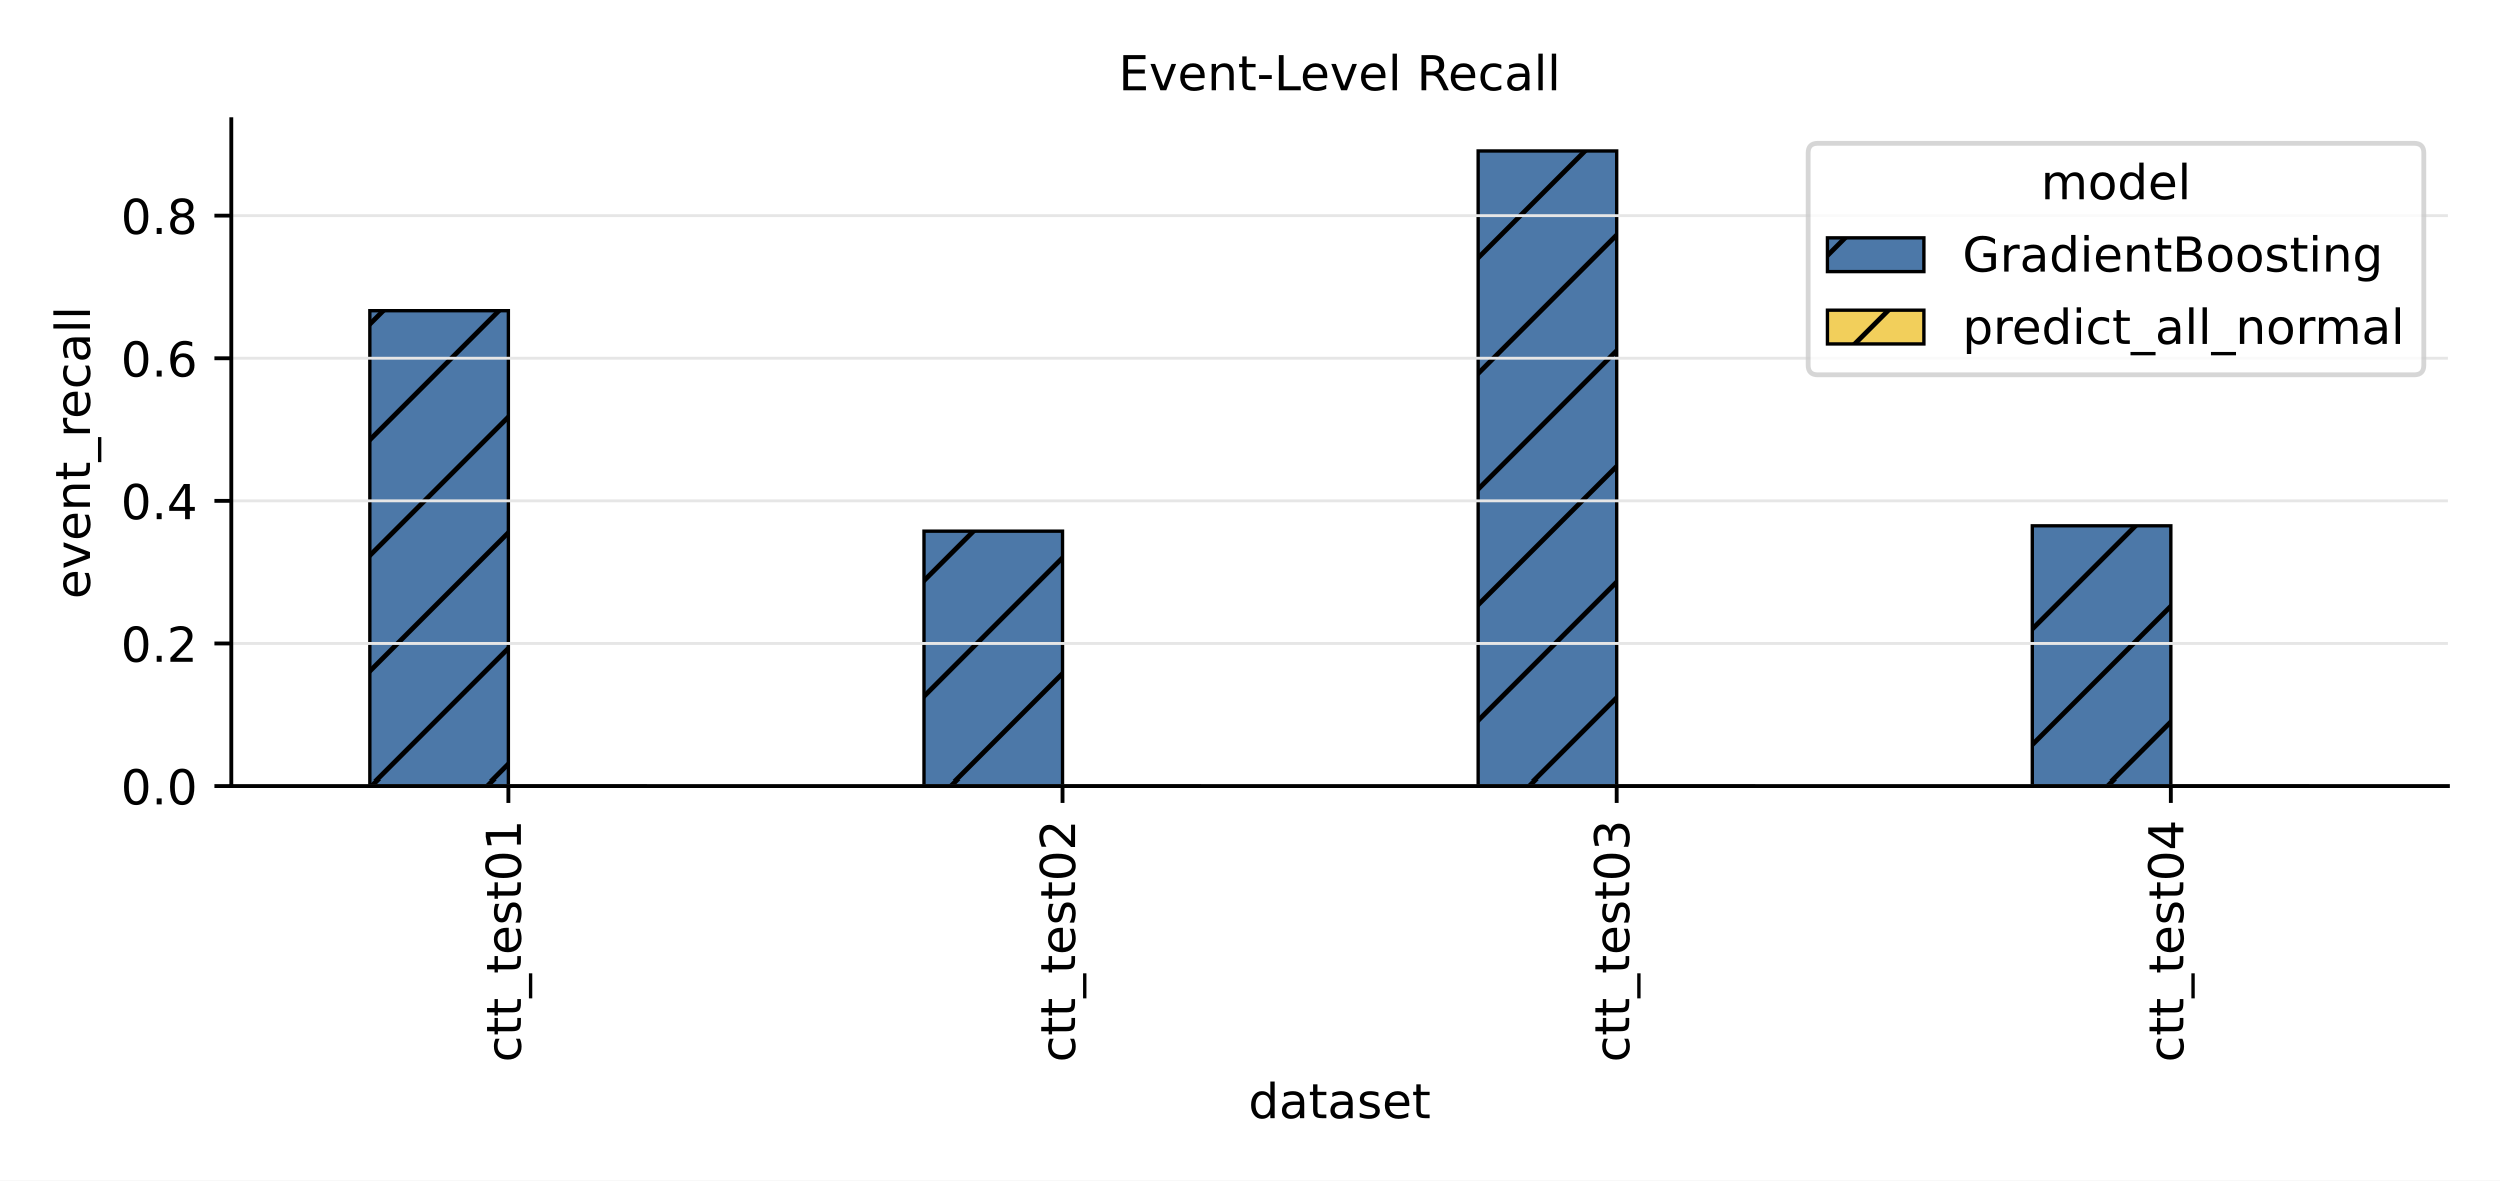
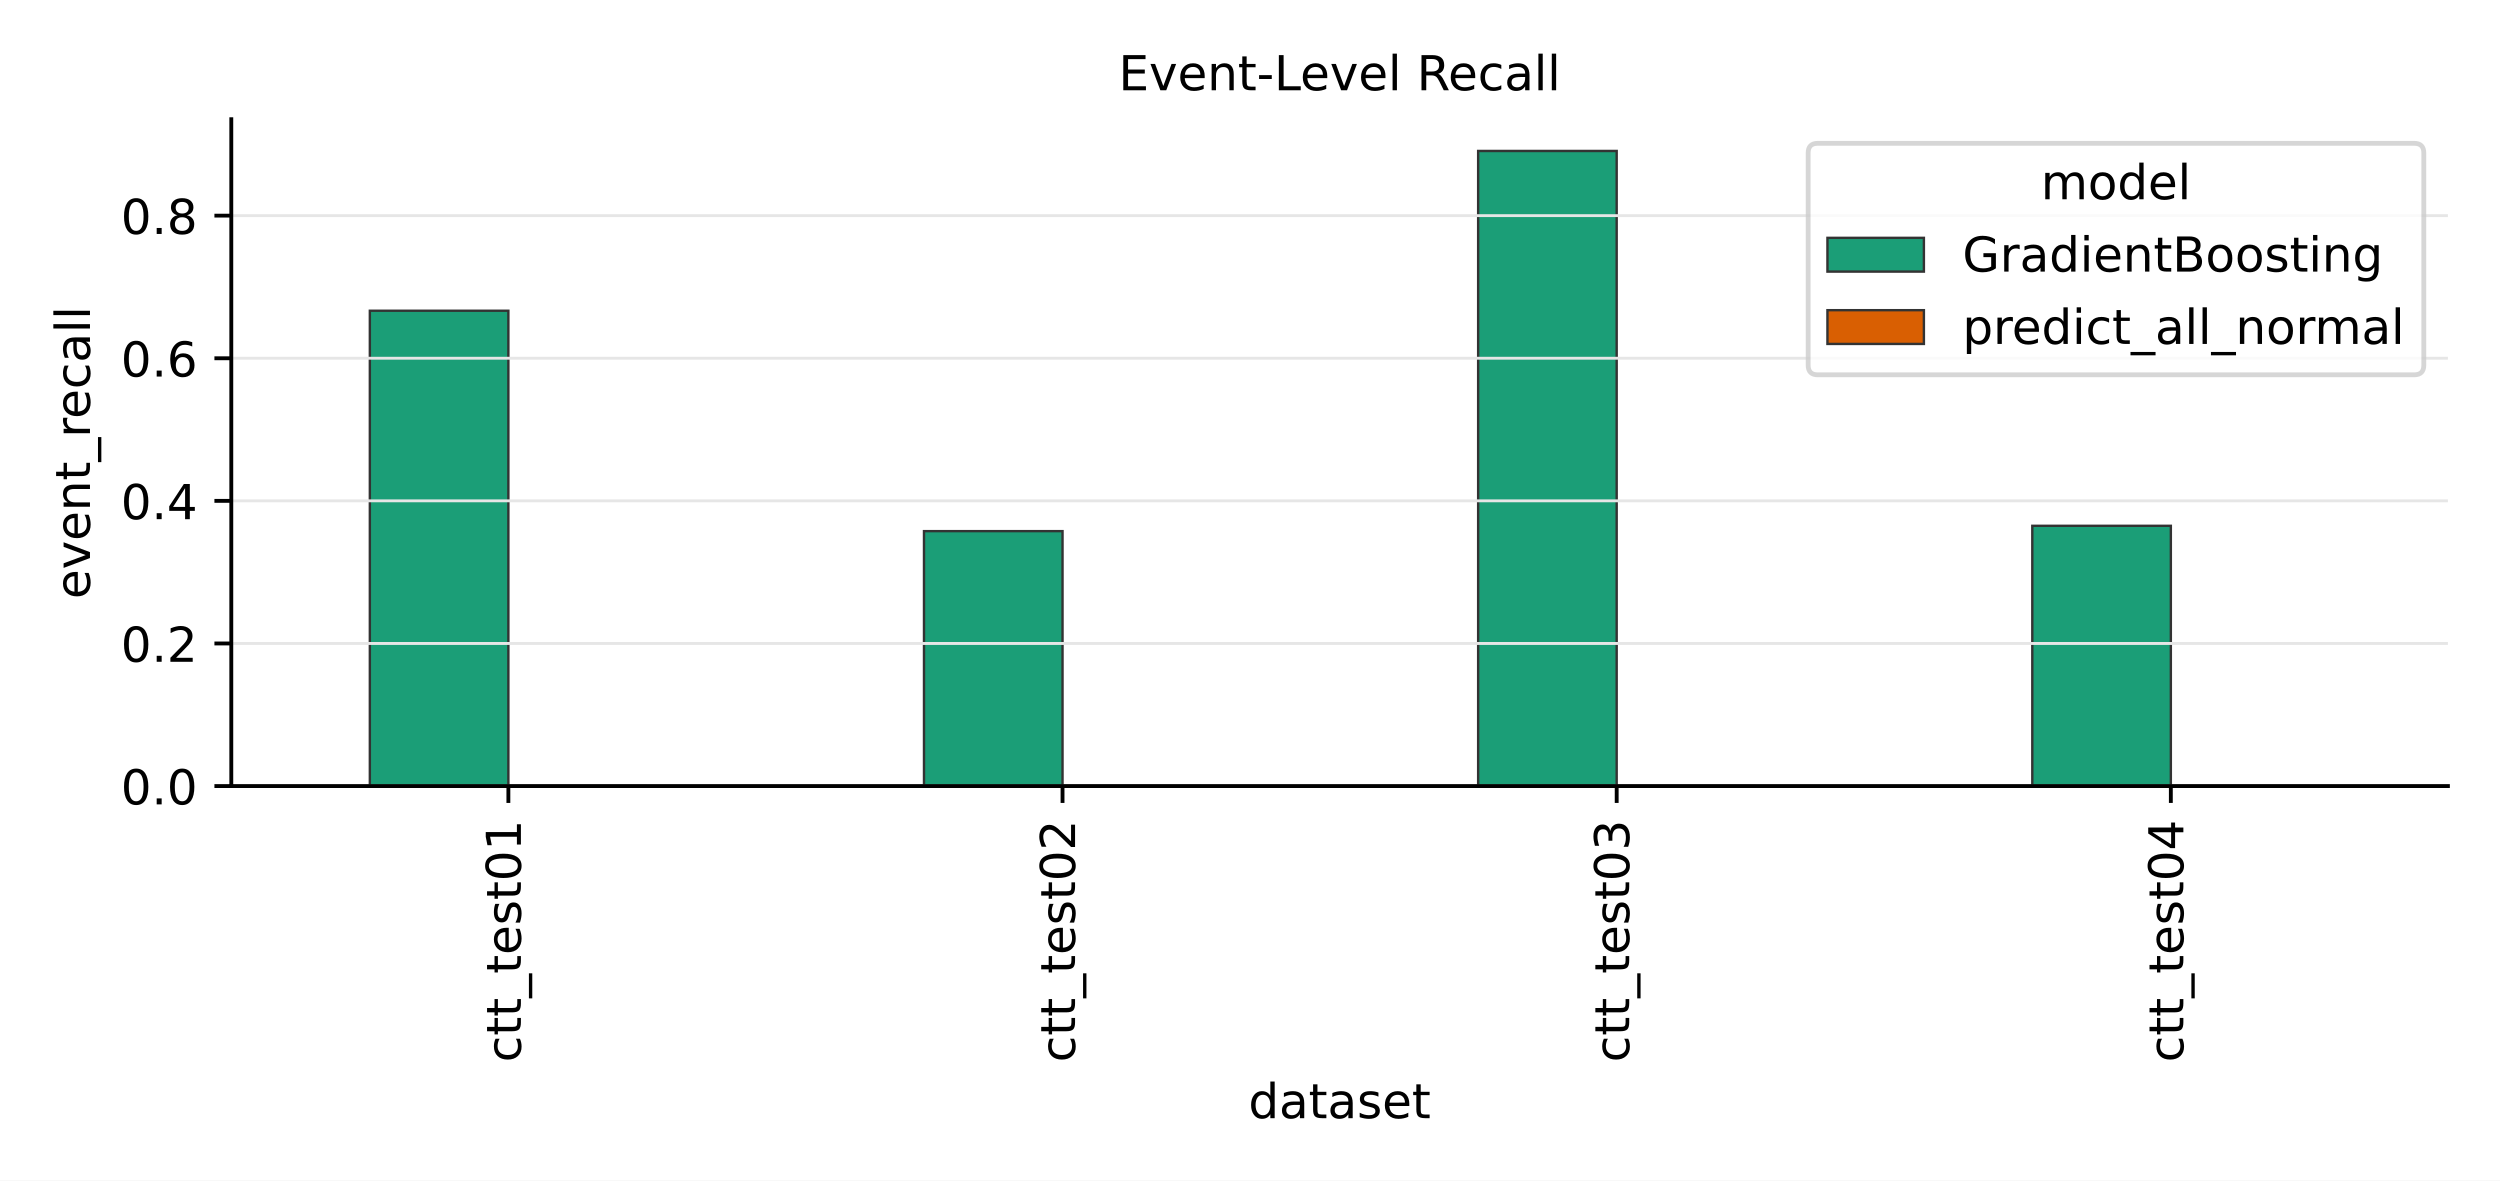
<svg xmlns="http://www.w3.org/2000/svg" xmlns:xlink="http://www.w3.org/1999/xlink" width="518.4pt" height="244.8pt" viewBox="0 0 518.4 244.8" version="1.1">
  <defs>
    <style type="text/css">*{stroke-linejoin: round; stroke-linecap: butt}</style>
  </defs>
  <g id="figure_1">
    <g id="patch_1">
      <path d="M 0 244.8  L 518.4 244.8  L 518.4 0  L 0 0  z " style="fill: #ffffff" />
    </g>
    <g id="axes_1">
      <g id="patch_2">
        <path d="M 47.962 162.998  L 507.6 162.998  L 507.6 24.72  L 47.962 24.72  z " style="fill: #ffffff" />
      </g>
      <g id="patch_3">
-         <path d="M 76.69 162.998  L 105.417 162.998  L 105.417 64.428  L 76.69 64.428  z " clip-path="url(#p51817c67d8)" style="fill: url(#hc9c1d733db); stroke: #000000; stroke-width: 0.7; stroke-linejoin: miter" />
+         <path d="M 76.69 162.998  L 105.417 162.998  L 105.417 64.428  L 76.69 64.428  z " clip-path="url(#p723339a9fd)" style="fill: #1b9e77; stroke: #333333; stroke-width: 0.5; stroke-linejoin: miter" />
      </g>
      <g id="patch_4">
-         <path d="M 191.599 162.998  L 220.326 162.998  L 220.326 110.139  L 191.599 110.139  z " clip-path="url(#p51817c67d8)" style="fill: url(#hc9c1d733db); stroke: #000000; stroke-width: 0.7; stroke-linejoin: miter" />
+         <path d="M 191.599 162.998  L 220.326 162.998  L 220.326 110.139  L 191.599 110.139  z " clip-path="url(#p723339a9fd)" style="fill: #1b9e77; stroke: #333333; stroke-width: 0.5; stroke-linejoin: miter" />
      </g>
      <g id="patch_5">
-         <path d="M 306.509 162.998  L 335.236 162.998  L 335.236 31.305  L 306.509 31.305  z " clip-path="url(#p51817c67d8)" style="fill: url(#hc9c1d733db); stroke: #000000; stroke-width: 0.7; stroke-linejoin: miter" />
+         <path d="M 306.509 162.998  L 335.236 162.998  L 335.236 31.305  L 306.509 31.305  z " clip-path="url(#p723339a9fd)" style="fill: #1b9e77; stroke: #333333; stroke-width: 0.5; stroke-linejoin: miter" />
      </g>
      <g id="patch_6">
-         <path d="M 421.418 162.998  L 450.145 162.998  L 450.145 109.029  L 421.418 109.029  z " clip-path="url(#p51817c67d8)" style="fill: url(#hc9c1d733db); stroke: #000000; stroke-width: 0.7; stroke-linejoin: miter" />
+         <path d="M 421.418 162.998  L 450.145 162.998  L 450.145 109.029  L 421.418 109.029  z " clip-path="url(#p723339a9fd)" style="fill: #1b9e77; stroke: #333333; stroke-width: 0.5; stroke-linejoin: miter" />
      </g>
      <g id="patch_7">
-         <path d="M 105.417 162.998  L 134.144 162.998  L 134.144 162.998  L 105.417 162.998  z " clip-path="url(#p51817c67d8)" style="fill: url(#h7bc243e0b4); stroke: #000000; stroke-width: 0.7; stroke-linejoin: miter" />
+         <path d="M 105.417 162.998  L 134.144 162.998  L 134.144 162.998  L 105.417 162.998  z " clip-path="url(#p723339a9fd)" style="fill: #d95f02; stroke: #333333; stroke-width: 0.5; stroke-linejoin: miter" />
      </g>
      <g id="patch_8">
-         <path d="M 220.326 162.998  L 249.054 162.998  L 249.054 162.998  L 220.326 162.998  z " clip-path="url(#p51817c67d8)" style="fill: url(#h7bc243e0b4); stroke: #000000; stroke-width: 0.7; stroke-linejoin: miter" />
+         <path d="M 220.326 162.998  L 249.054 162.998  L 249.054 162.998  L 220.326 162.998  z " clip-path="url(#p723339a9fd)" style="fill: #d95f02; stroke: #333333; stroke-width: 0.5; stroke-linejoin: miter" />
      </g>
      <g id="patch_9">
-         <path d="M 335.236 162.998  L 363.963 162.998  L 363.963 162.998  L 335.236 162.998  z " clip-path="url(#p51817c67d8)" style="fill: url(#h7bc243e0b4); stroke: #000000; stroke-width: 0.7; stroke-linejoin: miter" />
+         <path d="M 335.236 162.998  L 363.963 162.998  L 363.963 162.998  L 335.236 162.998  z " clip-path="url(#p723339a9fd)" style="fill: #d95f02; stroke: #333333; stroke-width: 0.5; stroke-linejoin: miter" />
      </g>
      <g id="patch_10">
-         <path d="M 450.145 162.998  L 478.873 162.998  L 478.873 162.998  L 450.145 162.998  z " clip-path="url(#p51817c67d8)" style="fill: url(#h7bc243e0b4); stroke: #000000; stroke-width: 0.7; stroke-linejoin: miter" />
+         <path d="M 450.145 162.998  L 478.873 162.998  L 478.873 162.998  L 450.145 162.998  z " clip-path="url(#p723339a9fd)" style="fill: #d95f02; stroke: #333333; stroke-width: 0.5; stroke-linejoin: miter" />
      </g>
      <g id="matplotlib.axis_1">
        <g id="xtick_1">
          <g id="line2d_1">
            <defs>
-               <path id="mffc8ba3de3" d="M 0 0  L 0 3.5  " style="stroke: #000000; stroke-width: 0.8" />
-             </defs>
-             <g>
-               <use xlink:href="#mffc8ba3de3" x="105.417" y="162.998" style="stroke: #000000; stroke-width: 0.8" />
+               <path id="m7051b7459a" d="M 0 0  L 0 3.5  " style="stroke: #000000; stroke-width: 0.8" />
+             </defs>
+             <g>
+               <use xlink:href="#m7051b7459a" x="105.417" y="162.998" style="stroke: #000000; stroke-width: 0.8" />
            </g>
          </g>
          <g id="text_1">
            <g transform="translate(108.0147 220.2648) rotate(-90) scale(0.1 -0.1)">
              <defs>
                <path id="DejaVuSans-46" d="M 3122 3366  L 3122 2828  Q 2878 2963 2633 3030  Q 2388 3097 2138 3097  Q 1578 3097 1268 2742  Q 959 2388 959 1747  Q 959 1106 1268 751  Q 1578 397 2138 397  Q 2388 397 2633 464  Q 2878 531 3122 666  L 3122 134  Q 2881 22 2623 -34  Q 2366 -91 2075 -91  Q 1284 -91 818 406  Q 353 903 353 1747  Q 353 2603 823 3093  Q 1294 3584 2113 3584  Q 2378 3584 2631 3529  Q 2884 3475 3122 3366  z " transform="scale(0.015625)" />
                <path id="DejaVuSans-57" d="M 1172 4494  L 1172 3500  L 2356 3500  L 2356 3053  L 1172 3053  L 1172 1153  Q 1172 725 1289 603  Q 1406 481 1766 481  L 2356 481  L 2356 0  L 1766 0  Q 1100 0 847 248  Q 594 497 594 1153  L 594 3053  L 172 3053  L 172 3500  L 594 3500  L 594 4494  L 1172 4494  z " transform="scale(0.015625)" />
                <path id="DejaVuSans-42" d="M 3263 -1063  L 3263 -1509  L -63 -1509  L -63 -1063  L 3263 -1063  z " transform="scale(0.015625)" />
                <path id="DejaVuSans-48" d="M 3597 1894  L 3597 1613  L 953 1613  Q 991 1019 1311 708  Q 1631 397 2203 397  Q 2534 397 2845 478  Q 3156 559 3463 722  L 3463 178  Q 3153 47 2828 -22  Q 2503 -91 2169 -91  Q 1331 -91 842 396  Q 353 884 353 1716  Q 353 2575 817 3079  Q 1281 3584 2069 3584  Q 2775 3584 3186 3129  Q 3597 2675 3597 1894  z M 3022 2063  Q 3016 2534 2758 2815  Q 2500 3097 2075 3097  Q 1594 3097 1305 2825  Q 1016 2553 972 2059  L 3022 2063  z " transform="scale(0.015625)" />
                <path id="DejaVuSans-56" d="M 2834 3397  L 2834 2853  Q 2591 2978 2328 3040  Q 2066 3103 1784 3103  Q 1356 3103 1142 2972  Q 928 2841 928 2578  Q 928 2378 1081 2264  Q 1234 2150 1697 2047  L 1894 2003  Q 2506 1872 2764 1633  Q 3022 1394 3022 966  Q 3022 478 2636 193  Q 2250 -91 1575 -91  Q 1294 -91 989 -36  Q 684 19 347 128  L 347 722  Q 666 556 975 473  Q 1284 391 1588 391  Q 1994 391 2212 530  Q 2431 669 2431 922  Q 2431 1156 2273 1281  Q 2116 1406 1581 1522  L 1381 1569  Q 847 1681 609 1914  Q 372 2147 372 2553  Q 372 3047 722 3315  Q 1072 3584 1716 3584  Q 2034 3584 2315 3537  Q 2597 3491 2834 3397  z " transform="scale(0.015625)" />
                <path id="DejaVuSans-13" d="M 2034 4250  Q 1547 4250 1301 3770  Q 1056 3291 1056 2328  Q 1056 1369 1301 889  Q 1547 409 2034 409  Q 2525 409 2770 889  Q 3016 1369 3016 2328  Q 3016 3291 2770 3770  Q 2525 4250 2034 4250  z M 2034 4750  Q 2819 4750 3233 4129  Q 3647 3509 3647 2328  Q 3647 1150 3233 529  Q 2819 -91 2034 -91  Q 1250 -91 836 529  Q 422 1150 422 2328  Q 422 3509 836 4129  Q 1250 4750 2034 4750  z " transform="scale(0.015625)" />
                <path id="DejaVuSans-14" d="M 794 531  L 1825 531  L 1825 4091  L 703 3866  L 703 4441  L 1819 4666  L 2450 4666  L 2450 531  L 3481 531  L 3481 0  L 794 0  L 794 531  z " transform="scale(0.015625)" />
              </defs>
              <use xlink:href="#DejaVuSans-46" />
              <use xlink:href="#DejaVuSans-57" transform="translate(54.98438 0)" />
              <use xlink:href="#DejaVuSans-57" transform="translate(94.1875 0)" />
              <use xlink:href="#DejaVuSans-42" transform="translate(133.3906 0)" />
              <use xlink:href="#DejaVuSans-57" transform="translate(183.3906 0)" />
              <use xlink:href="#DejaVuSans-48" transform="translate(222.5938 0)" />
              <use xlink:href="#DejaVuSans-56" transform="translate(284.125 0)" />
              <use xlink:href="#DejaVuSans-57" transform="translate(336.2188 0)" />
              <use xlink:href="#DejaVuSans-13" transform="translate(375.4219 0)" />
              <use xlink:href="#DejaVuSans-14" transform="translate(439.0469 0)" />
            </g>
          </g>
        </g>
        <g id="xtick_2">
          <g id="line2d_2">
            <g>
-               <use xlink:href="#mffc8ba3de3" x="220.326" y="162.998" style="stroke: #000000; stroke-width: 0.8" />
+               <use xlink:href="#m7051b7459a" x="220.326" y="162.998" style="stroke: #000000; stroke-width: 0.8" />
            </g>
          </g>
          <g id="text_2">
            <g transform="translate(222.9241 220.2648) rotate(-90) scale(0.1 -0.1)">
              <defs>
                <path id="DejaVuSans-15" d="M 1228 531  L 3431 531  L 3431 0  L 469 0  L 469 531  Q 828 903 1448 1529  Q 2069 2156 2228 2338  Q 2531 2678 2651 2914  Q 2772 3150 2772 3378  Q 2772 3750 2511 3984  Q 2250 4219 1831 4219  Q 1534 4219 1204 4116  Q 875 4013 500 3803  L 500 4441  Q 881 4594 1212 4672  Q 1544 4750 1819 4750  Q 2544 4750 2975 4387  Q 3406 4025 3406 3419  Q 3406 3131 3298 2873  Q 3191 2616 2906 2266  Q 2828 2175 2409 1742  Q 1991 1309 1228 531  z " transform="scale(0.015625)" />
              </defs>
              <use xlink:href="#DejaVuSans-46" />
              <use xlink:href="#DejaVuSans-57" transform="translate(54.98438 0)" />
              <use xlink:href="#DejaVuSans-57" transform="translate(94.1875 0)" />
              <use xlink:href="#DejaVuSans-42" transform="translate(133.3906 0)" />
              <use xlink:href="#DejaVuSans-57" transform="translate(183.3906 0)" />
              <use xlink:href="#DejaVuSans-48" transform="translate(222.5938 0)" />
              <use xlink:href="#DejaVuSans-56" transform="translate(284.125 0)" />
              <use xlink:href="#DejaVuSans-57" transform="translate(336.2188 0)" />
              <use xlink:href="#DejaVuSans-13" transform="translate(375.4219 0)" />
              <use xlink:href="#DejaVuSans-15" transform="translate(439.0469 0)" />
            </g>
          </g>
        </g>
        <g id="xtick_3">
          <g id="line2d_3">
            <g>
-               <use xlink:href="#mffc8ba3de3" x="335.236" y="162.998" style="stroke: #000000; stroke-width: 0.8" />
+               <use xlink:href="#m7051b7459a" x="335.236" y="162.998" style="stroke: #000000; stroke-width: 0.8" />
            </g>
          </g>
          <g id="text_3">
            <g transform="translate(337.8335 220.2648) rotate(-90) scale(0.1 -0.1)">
              <defs>
                <path id="DejaVuSans-16" d="M 2597 2516  Q 3050 2419 3304 2112  Q 3559 1806 3559 1356  Q 3559 666 3084 287  Q 2609 -91 1734 -91  Q 1441 -91 1130 -33  Q 819 25 488 141  L 488 750  Q 750 597 1062 519  Q 1375 441 1716 441  Q 2309 441 2620 675  Q 2931 909 2931 1356  Q 2931 1769 2642 2001  Q 2353 2234 1838 2234  L 1294 2234  L 1294 2753  L 1863 2753  Q 2328 2753 2575 2939  Q 2822 3125 2822 3475  Q 2822 3834 2567 4026  Q 2313 4219 1838 4219  Q 1578 4219 1281 4162  Q 984 4106 628 3988  L 628 4550  Q 988 4650 1302 4700  Q 1616 4750 1894 4750  Q 2613 4750 3031 4423  Q 3450 4097 3450 3541  Q 3450 3153 3228 2886  Q 3006 2619 2597 2516  z " transform="scale(0.015625)" />
              </defs>
              <use xlink:href="#DejaVuSans-46" />
              <use xlink:href="#DejaVuSans-57" transform="translate(54.98438 0)" />
              <use xlink:href="#DejaVuSans-57" transform="translate(94.1875 0)" />
              <use xlink:href="#DejaVuSans-42" transform="translate(133.3906 0)" />
              <use xlink:href="#DejaVuSans-57" transform="translate(183.3906 0)" />
              <use xlink:href="#DejaVuSans-48" transform="translate(222.5938 0)" />
              <use xlink:href="#DejaVuSans-56" transform="translate(284.125 0)" />
              <use xlink:href="#DejaVuSans-57" transform="translate(336.2188 0)" />
              <use xlink:href="#DejaVuSans-13" transform="translate(375.4219 0)" />
              <use xlink:href="#DejaVuSans-16" transform="translate(439.0469 0)" />
            </g>
          </g>
        </g>
        <g id="xtick_4">
          <g id="line2d_4">
            <g>
-               <use xlink:href="#mffc8ba3de3" x="450.145" y="162.998" style="stroke: #000000; stroke-width: 0.8" />
+               <use xlink:href="#m7051b7459a" x="450.145" y="162.998" style="stroke: #000000; stroke-width: 0.8" />
            </g>
          </g>
          <g id="text_4">
            <g transform="translate(452.7429 220.2648) rotate(-90) scale(0.1 -0.1)">
              <defs>
                <path id="DejaVuSans-17" d="M 2419 4116  L 825 1625  L 2419 1625  L 2419 4116  z M 2253 4666  L 3047 4666  L 3047 1625  L 3713 1625  L 3713 1100  L 3047 1100  L 3047 0  L 2419 0  L 2419 1100  L 313 1100  L 313 1709  L 2253 4666  z " transform="scale(0.015625)" />
              </defs>
              <use xlink:href="#DejaVuSans-46" />
              <use xlink:href="#DejaVuSans-57" transform="translate(54.98438 0)" />
              <use xlink:href="#DejaVuSans-57" transform="translate(94.1875 0)" />
              <use xlink:href="#DejaVuSans-42" transform="translate(133.3906 0)" />
              <use xlink:href="#DejaVuSans-57" transform="translate(183.3906 0)" />
              <use xlink:href="#DejaVuSans-48" transform="translate(222.5938 0)" />
              <use xlink:href="#DejaVuSans-56" transform="translate(284.125 0)" />
              <use xlink:href="#DejaVuSans-57" transform="translate(336.2188 0)" />
              <use xlink:href="#DejaVuSans-13" transform="translate(375.4219 0)" />
              <use xlink:href="#DejaVuSans-17" transform="translate(439.0469 0)" />
            </g>
          </g>
        </g>
        <g id="text_5">
          <g transform="translate(258.8773 231.8633) scale(0.1 -0.1)">
            <defs>
              <path id="DejaVuSans-47" d="M 2906 2969  L 2906 4863  L 3481 4863  L 3481 0  L 2906 0  L 2906 525  Q 2725 213 2448 61  Q 2172 -91 1784 -91  Q 1150 -91 751 415  Q 353 922 353 1747  Q 353 2572 751 3078  Q 1150 3584 1784 3584  Q 2172 3584 2448 3432  Q 2725 3281 2906 2969  z M 947 1747  Q 947 1113 1208 752  Q 1469 391 1925 391  Q 2381 391 2643 752  Q 2906 1113 2906 1747  Q 2906 2381 2643 2742  Q 2381 3103 1925 3103  Q 1469 3103 1208 2742  Q 947 2381 947 1747  z " transform="scale(0.015625)" />
              <path id="DejaVuSans-44" d="M 2194 1759  Q 1497 1759 1228 1600  Q 959 1441 959 1056  Q 959 750 1161 570  Q 1363 391 1709 391  Q 2188 391 2477 730  Q 2766 1069 2766 1631  L 2766 1759  L 2194 1759  z M 3341 1997  L 3341 0  L 2766 0  L 2766 531  Q 2569 213 2275 61  Q 1981 -91 1556 -91  Q 1019 -91 701 211  Q 384 513 384 1019  Q 384 1609 779 1909  Q 1175 2209 1959 2209  L 2766 2209  L 2766 2266  Q 2766 2663 2505 2880  Q 2244 3097 1772 3097  Q 1472 3097 1187 3025  Q 903 2953 641 2809  L 641 3341  Q 956 3463 1253 3523  Q 1550 3584 1831 3584  Q 2591 3584 2966 3190  Q 3341 2797 3341 1997  z " transform="scale(0.015625)" />
            </defs>
            <use xlink:href="#DejaVuSans-47" />
            <use xlink:href="#DejaVuSans-44" transform="translate(63.48438 0)" />
            <use xlink:href="#DejaVuSans-57" transform="translate(124.7656 0)" />
            <use xlink:href="#DejaVuSans-44" transform="translate(163.9688 0)" />
            <use xlink:href="#DejaVuSans-56" transform="translate(225.25 0)" />
            <use xlink:href="#DejaVuSans-48" transform="translate(277.3438 0)" />
            <use xlink:href="#DejaVuSans-57" transform="translate(338.875 0)" />
          </g>
        </g>
      </g>
      <g id="matplotlib.axis_2">
        <g id="ytick_1">
          <g id="line2d_5">
-             <path d="M 47.962 162.998  L 507.6 162.998  " clip-path="url(#p51817c67d8)" style="fill: none; stroke: #e6e6e6; stroke-width: 0.6; stroke-linecap: square" />
+             <path d="M 47.962 162.998  L 507.6 162.998  " clip-path="url(#p723339a9fd)" style="fill: none; stroke: #e6e6e6; stroke-width: 0.6; stroke-linecap: square" />
          </g>
          <g id="line2d_6">
            <defs>
-               <path id="m6b8f6cc256" d="M 0 0  L -3.5 0  " style="stroke: #000000; stroke-width: 0.8" />
-             </defs>
-             <g>
-               <use xlink:href="#m6b8f6cc256" x="47.962" y="162.998" style="stroke: #000000; stroke-width: 0.8" />
+               <path id="mf7f90496c4" d="M 0 0  L -3.5 0  " style="stroke: #000000; stroke-width: 0.8" />
+             </defs>
+             <g>
+               <use xlink:href="#mf7f90496c4" x="47.962" y="162.998" style="stroke: #000000; stroke-width: 0.8" />
            </g>
          </g>
          <g id="text_6">
            <g transform="translate(25.05922 166.7965) scale(0.1 -0.1)">
              <defs>
                <path id="DejaVuSans-11" d="M 684 794  L 1344 794  L 1344 0  L 684 0  L 684 794  z " transform="scale(0.015625)" />
              </defs>
              <use xlink:href="#DejaVuSans-13" />
              <use xlink:href="#DejaVuSans-11" transform="translate(63.625 0)" />
              <use xlink:href="#DejaVuSans-13" transform="translate(95.40625 0)" />
            </g>
          </g>
        </g>
        <g id="ytick_2">
          <g id="line2d_7">
-             <path d="M 47.962 133.427  L 507.6 133.427  " clip-path="url(#p51817c67d8)" style="fill: none; stroke: #e6e6e6; stroke-width: 0.6; stroke-linecap: square" />
+             <path d="M 47.962 133.427  L 507.6 133.427  " clip-path="url(#p723339a9fd)" style="fill: none; stroke: #e6e6e6; stroke-width: 0.6; stroke-linecap: square" />
          </g>
          <g id="line2d_8">
            <g>
-               <use xlink:href="#m6b8f6cc256" x="47.962" y="133.427" style="stroke: #000000; stroke-width: 0.8" />
+               <use xlink:href="#mf7f90496c4" x="47.962" y="133.427" style="stroke: #000000; stroke-width: 0.8" />
            </g>
          </g>
          <g id="text_7">
            <g transform="translate(25.05922 137.2256) scale(0.1 -0.1)">
              <use xlink:href="#DejaVuSans-13" />
              <use xlink:href="#DejaVuSans-11" transform="translate(63.625 0)" />
              <use xlink:href="#DejaVuSans-15" transform="translate(95.40625 0)" />
            </g>
          </g>
        </g>
        <g id="ytick_3">
          <g id="line2d_9">
-             <path d="M 47.962 103.856  L 507.6 103.856  " clip-path="url(#p51817c67d8)" style="fill: none; stroke: #e6e6e6; stroke-width: 0.6; stroke-linecap: square" />
+             <path d="M 47.962 103.856  L 507.6 103.856  " clip-path="url(#p723339a9fd)" style="fill: none; stroke: #e6e6e6; stroke-width: 0.6; stroke-linecap: square" />
          </g>
          <g id="line2d_10">
            <g>
-               <use xlink:href="#m6b8f6cc256" x="47.962" y="103.856" style="stroke: #000000; stroke-width: 0.8" />
+               <use xlink:href="#mf7f90496c4" x="47.962" y="103.856" style="stroke: #000000; stroke-width: 0.8" />
            </g>
          </g>
          <g id="text_8">
            <g transform="translate(25.05922 107.6547) scale(0.1 -0.1)">
              <use xlink:href="#DejaVuSans-13" />
              <use xlink:href="#DejaVuSans-11" transform="translate(63.625 0)" />
              <use xlink:href="#DejaVuSans-17" transform="translate(95.40625 0)" />
            </g>
          </g>
        </g>
        <g id="ytick_4">
          <g id="line2d_11">
-             <path d="M 47.962 74.285  L 507.6 74.285  " clip-path="url(#p51817c67d8)" style="fill: none; stroke: #e6e6e6; stroke-width: 0.6; stroke-linecap: square" />
+             <path d="M 47.962 74.285  L 507.6 74.285  " clip-path="url(#p723339a9fd)" style="fill: none; stroke: #e6e6e6; stroke-width: 0.6; stroke-linecap: square" />
          </g>
          <g id="line2d_12">
            <g>
-               <use xlink:href="#m6b8f6cc256" x="47.962" y="74.285" style="stroke: #000000; stroke-width: 0.8" />
+               <use xlink:href="#mf7f90496c4" x="47.962" y="74.285" style="stroke: #000000; stroke-width: 0.8" />
            </g>
          </g>
          <g id="text_9">
            <g transform="translate(25.05922 78.08382) scale(0.1 -0.1)">
              <defs>
                <path id="DejaVuSans-19" d="M 2113 2584  Q 1688 2584 1439 2293  Q 1191 2003 1191 1497  Q 1191 994 1439 701  Q 1688 409 2113 409  Q 2538 409 2786 701  Q 3034 994 3034 1497  Q 3034 2003 2786 2293  Q 2538 2584 2113 2584  z M 3366 4563  L 3366 3988  Q 3128 4100 2886 4159  Q 2644 4219 2406 4219  Q 1781 4219 1451 3797  Q 1122 3375 1075 2522  Q 1259 2794 1537 2939  Q 1816 3084 2150 3084  Q 2853 3084 3261 2657  Q 3669 2231 3669 1497  Q 3669 778 3244 343  Q 2819 -91 2113 -91  Q 1303 -91 875 529  Q 447 1150 447 2328  Q 447 3434 972 4092  Q 1497 4750 2381 4750  Q 2619 4750 2861 4703  Q 3103 4656 3366 4563  z " transform="scale(0.015625)" />
              </defs>
              <use xlink:href="#DejaVuSans-13" />
              <use xlink:href="#DejaVuSans-11" transform="translate(63.625 0)" />
              <use xlink:href="#DejaVuSans-19" transform="translate(95.40625 0)" />
            </g>
          </g>
        </g>
        <g id="ytick_5">
          <g id="line2d_13">
-             <path d="M 47.962 44.714  L 507.6 44.714  " clip-path="url(#p51817c67d8)" style="fill: none; stroke: #e6e6e6; stroke-width: 0.6; stroke-linecap: square" />
+             <path d="M 47.962 44.714  L 507.6 44.714  " clip-path="url(#p723339a9fd)" style="fill: none; stroke: #e6e6e6; stroke-width: 0.6; stroke-linecap: square" />
          </g>
          <g id="line2d_14">
            <g>
-               <use xlink:href="#m6b8f6cc256" x="47.962" y="44.714" style="stroke: #000000; stroke-width: 0.8" />
+               <use xlink:href="#mf7f90496c4" x="47.962" y="44.714" style="stroke: #000000; stroke-width: 0.8" />
            </g>
          </g>
          <g id="text_10">
            <g transform="translate(25.05922 48.51293) scale(0.1 -0.1)">
              <defs>
                <path id="DejaVuSans-1b" d="M 2034 2216  Q 1584 2216 1326 1975  Q 1069 1734 1069 1313  Q 1069 891 1326 650  Q 1584 409 2034 409  Q 2484 409 2743 651  Q 3003 894 3003 1313  Q 3003 1734 2745 1975  Q 2488 2216 2034 2216  z M 1403 2484  Q 997 2584 770 2862  Q 544 3141 544 3541  Q 544 4100 942 4425  Q 1341 4750 2034 4750  Q 2731 4750 3128 4425  Q 3525 4100 3525 3541  Q 3525 3141 3298 2862  Q 3072 2584 2669 2484  Q 3125 2378 3379 2068  Q 3634 1759 3634 1313  Q 3634 634 3220 271  Q 2806 -91 2034 -91  Q 1263 -91 848 271  Q 434 634 434 1313  Q 434 1759 690 2068  Q 947 2378 1403 2484  z M 1172 3481  Q 1172 3119 1398 2916  Q 1625 2713 2034 2713  Q 2441 2713 2670 2916  Q 2900 3119 2900 3481  Q 2900 3844 2670 4047  Q 2441 4250 2034 4250  Q 1625 4250 1398 4047  Q 1172 3844 1172 3481  z " transform="scale(0.015625)" />
              </defs>
              <use xlink:href="#DejaVuSans-13" />
              <use xlink:href="#DejaVuSans-11" transform="translate(63.625 0)" />
              <use xlink:href="#DejaVuSans-1b" transform="translate(95.40625 0)" />
            </g>
          </g>
        </g>
        <g id="text_11">
          <g transform="translate(18.65687 124.2135) rotate(-90) scale(0.1 -0.1)">
            <defs>
              <path id="DejaVuSans-59" d="M 191 3500  L 800 3500  L 1894 563  L 2988 3500  L 3597 3500  L 2284 0  L 1503 0  L 191 3500  z " transform="scale(0.015625)" />
              <path id="DejaVuSans-51" d="M 3513 2113  L 3513 0  L 2938 0  L 2938 2094  Q 2938 2591 2744 2837  Q 2550 3084 2163 3084  Q 1697 3084 1428 2787  Q 1159 2491 1159 1978  L 1159 0  L 581 0  L 581 3500  L 1159 3500  L 1159 2956  Q 1366 3272 1645 3428  Q 1925 3584 2291 3584  Q 2894 3584 3203 3211  Q 3513 2838 3513 2113  z " transform="scale(0.015625)" />
              <path id="DejaVuSans-55" d="M 2631 2963  Q 2534 3019 2420 3045  Q 2306 3072 2169 3072  Q 1681 3072 1420 2755  Q 1159 2438 1159 1844  L 1159 0  L 581 0  L 581 3500  L 1159 3500  L 1159 2956  Q 1341 3275 1631 3429  Q 1922 3584 2338 3584  Q 2397 3584 2469 3576  Q 2541 3569 2628 3553  L 2631 2963  z " transform="scale(0.015625)" />
              <path id="DejaVuSans-4f" d="M 603 4863  L 1178 4863  L 1178 0  L 603 0  L 603 4863  z " transform="scale(0.015625)" />
            </defs>
            <use xlink:href="#DejaVuSans-48" />
            <use xlink:href="#DejaVuSans-59" transform="translate(61.53125 0)" />
            <use xlink:href="#DejaVuSans-48" transform="translate(120.7188 0)" />
            <use xlink:href="#DejaVuSans-51" transform="translate(182.25 0)" />
            <use xlink:href="#DejaVuSans-57" transform="translate(245.625 0)" />
            <use xlink:href="#DejaVuSans-42" transform="translate(284.8281 0)" />
            <use xlink:href="#DejaVuSans-55" transform="translate(334.8281 0)" />
            <use xlink:href="#DejaVuSans-48" transform="translate(373.7344 0)" />
            <use xlink:href="#DejaVuSans-46" transform="translate(435.2656 0)" />
            <use xlink:href="#DejaVuSans-44" transform="translate(490.25 0)" />
            <use xlink:href="#DejaVuSans-4f" transform="translate(551.5312 0)" />
            <use xlink:href="#DejaVuSans-4f" transform="translate(579.3125 0)" />
          </g>
        </g>
      </g>
      <g id="patch_11">
        <path d="M 47.962 162.998  L 47.962 24.72  " style="fill: none; stroke: #000000; stroke-width: 0.8; stroke-linejoin: miter; stroke-linecap: square" />
      </g>
      <g id="patch_12">
        <path d="M 47.962 162.998  L 507.6 162.998  " style="fill: none; stroke: #000000; stroke-width: 0.8; stroke-linejoin: miter; stroke-linecap: square" />
      </g>
      <g id="text_12">
        <g transform="translate(231.946 18.72) scale(0.1 -0.1)">
          <defs>
            <path id="DejaVuSans-28" d="M 628 4666  L 3578 4666  L 3578 4134  L 1259 4134  L 1259 2753  L 3481 2753  L 3481 2222  L 1259 2222  L 1259 531  L 3634 531  L 3634 0  L 628 0  L 628 4666  z " transform="scale(0.015625)" />
            <path id="DejaVuSans-10" d="M 313 2009  L 1997 2009  L 1997 1497  L 313 1497  L 313 2009  z " transform="scale(0.015625)" />
            <path id="DejaVuSans-2f" d="M 628 4666  L 1259 4666  L 1259 531  L 3531 531  L 3531 0  L 628 0  L 628 4666  z " transform="scale(0.015625)" />
            <path id="DejaVuSans-3" transform="scale(0.015625)" />
            <path id="DejaVuSans-35" d="M 2841 2188  Q 3044 2119 3236 1894  Q 3428 1669 3622 1275  L 4263 0  L 3584 0  L 2988 1197  Q 2756 1666 2539 1819  Q 2322 1972 1947 1972  L 1259 1972  L 1259 0  L 628 0  L 628 4666  L 2053 4666  Q 2853 4666 3247 4331  Q 3641 3997 3641 3322  Q 3641 2881 3436 2590  Q 3231 2300 2841 2188  z M 1259 4147  L 1259 2491  L 2053 2491  Q 2509 2491 2742 2702  Q 2975 2913 2975 3322  Q 2975 3731 2742 3939  Q 2509 4147 2053 4147  L 1259 4147  z " transform="scale(0.015625)" />
          </defs>
          <use xlink:href="#DejaVuSans-28" />
          <use xlink:href="#DejaVuSans-59" transform="translate(63.1875 0)" />
          <use xlink:href="#DejaVuSans-48" transform="translate(122.375 0)" />
          <use xlink:href="#DejaVuSans-51" transform="translate(183.9062 0)" />
          <use xlink:href="#DejaVuSans-57" transform="translate(247.2812 0)" />
          <use xlink:href="#DejaVuSans-10" transform="translate(286.4844 0)" />
          <use xlink:href="#DejaVuSans-2f" transform="translate(322.5625 0)" />
          <use xlink:href="#DejaVuSans-48" transform="translate(376.5312 0)" />
          <use xlink:href="#DejaVuSans-59" transform="translate(438.0625 0)" />
          <use xlink:href="#DejaVuSans-48" transform="translate(497.25 0)" />
          <use xlink:href="#DejaVuSans-4f" transform="translate(558.7812 0)" />
          <use xlink:href="#DejaVuSans-3" transform="translate(586.5625 0)" />
          <use xlink:href="#DejaVuSans-35" transform="translate(618.3438 0)" />
          <use xlink:href="#DejaVuSans-48" transform="translate(683.3438 0)" />
          <use xlink:href="#DejaVuSans-46" transform="translate(744.875 0)" />
          <use xlink:href="#DejaVuSans-44" transform="translate(799.8594 0)" />
          <use xlink:href="#DejaVuSans-4f" transform="translate(861.1406 0)" />
          <use xlink:href="#DejaVuSans-4f" transform="translate(888.9219 0)" />
        </g>
      </g>
      <g id="legend_1">
        <g id="patch_13">
          <path d="M 376.939 77.722  L 500.6 77.722  Q 502.6 77.722 502.6 75.722  L 502.6 31.72  Q 502.6 29.72 500.6 29.72  L 376.939 29.72  Q 374.939 29.72 374.939 31.72  L 374.939 75.722  Q 374.939 77.722 376.939 77.722  z " style="fill: #ffffff; opacity: 0.8; stroke: #cccccc; stroke-linejoin: miter" />
        </g>
        <g id="text_13">
          <g transform="translate(423.2 41.31844) scale(0.1 -0.1)">
            <defs>
              <path id="DejaVuSans-50" d="M 3328 2828  Q 3544 3216 3844 3400  Q 4144 3584 4550 3584  Q 5097 3584 5394 3201  Q 5691 2819 5691 2113  L 5691 0  L 5113 0  L 5113 2094  Q 5113 2597 4934 2840  Q 4756 3084 4391 3084  Q 3944 3084 3684 2787  Q 3425 2491 3425 1978  L 3425 0  L 2847 0  L 2847 2094  Q 2847 2600 2669 2842  Q 2491 3084 2119 3084  Q 1678 3084 1418 2786  Q 1159 2488 1159 1978  L 1159 0  L 581 0  L 581 3500  L 1159 3500  L 1159 2956  Q 1356 3278 1631 3431  Q 1906 3584 2284 3584  Q 2666 3584 2933 3390  Q 3200 3197 3328 2828  z " transform="scale(0.015625)" />
              <path id="DejaVuSans-52" d="M 1959 3097  Q 1497 3097 1228 2736  Q 959 2375 959 1747  Q 959 1119 1226 758  Q 1494 397 1959 397  Q 2419 397 2687 759  Q 2956 1122 2956 1747  Q 2956 2369 2687 2733  Q 2419 3097 1959 3097  z M 1959 3584  Q 2709 3584 3137 3096  Q 3566 2609 3566 1747  Q 3566 888 3137 398  Q 2709 -91 1959 -91  Q 1206 -91 779 398  Q 353 888 353 1747  Q 353 2609 779 3096  Q 1206 3584 1959 3584  z " transform="scale(0.015625)" />
            </defs>
            <use xlink:href="#DejaVuSans-50" />
            <use xlink:href="#DejaVuSans-52" transform="translate(97.40625 0)" />
            <use xlink:href="#DejaVuSans-47" transform="translate(158.5938 0)" />
            <use xlink:href="#DejaVuSans-48" transform="translate(222.0781 0)" />
            <use xlink:href="#DejaVuSans-4f" transform="translate(283.6094 0)" />
          </g>
        </g>
        <g id="patch_14">
-           <path d="M 378.939 56.319  L 398.939 56.319  L 398.939 49.319  L 378.939 49.319  z " style="fill: url(#hc9c1d733db); stroke: #000000; stroke-width: 0.7; stroke-linejoin: miter" />
+           <path d="M 378.939 56.319  L 398.939 56.319  L 398.939 49.319  L 378.939 49.319  z " style="fill: #1b9e77; stroke: #333333; stroke-width: 0.5; stroke-linejoin: miter" />
        </g>
        <g id="text_14">
          <g transform="translate(406.9391 56.31922) scale(0.1 -0.1)">
            <defs>
              <path id="DejaVuSans-2a" d="M 3809 666  L 3809 1919  L 2778 1919  L 2778 2438  L 4434 2438  L 4434 434  Q 4069 175 3628 42  Q 3188 -91 2688 -91  Q 1594 -91 976 548  Q 359 1188 359 2328  Q 359 3472 976 4111  Q 1594 4750 2688 4750  Q 3144 4750 3555 4637  Q 3966 4525 4313 4306  L 4313 3634  Q 3963 3931 3569 4081  Q 3175 4231 2741 4231  Q 1884 4231 1454 3753  Q 1025 3275 1025 2328  Q 1025 1384 1454 906  Q 1884 428 2741 428  Q 3075 428 3337 486  Q 3600 544 3809 666  z " transform="scale(0.015625)" />
              <path id="DejaVuSans-4c" d="M 603 3500  L 1178 3500  L 1178 0  L 603 0  L 603 3500  z M 603 4863  L 1178 4863  L 1178 4134  L 603 4134  L 603 4863  z " transform="scale(0.015625)" />
              <path id="DejaVuSans-25" d="M 1259 2228  L 1259 519  L 2272 519  Q 2781 519 3026 730  Q 3272 941 3272 1375  Q 3272 1813 3026 2020  Q 2781 2228 2272 2228  L 1259 2228  z M 1259 4147  L 1259 2741  L 2194 2741  Q 2656 2741 2882 2914  Q 3109 3088 3109 3444  Q 3109 3797 2882 3972  Q 2656 4147 2194 4147  L 1259 4147  z M 628 4666  L 2241 4666  Q 2963 4666 3353 4366  Q 3744 4066 3744 3513  Q 3744 3084 3544 2831  Q 3344 2578 2956 2516  Q 3422 2416 3680 2098  Q 3938 1781 3938 1306  Q 3938 681 3513 340  Q 3088 0 2303 0  L 628 0  L 628 4666  z " transform="scale(0.015625)" />
              <path id="DejaVuSans-4a" d="M 2906 1791  Q 2906 2416 2648 2759  Q 2391 3103 1925 3103  Q 1463 3103 1205 2759  Q 947 2416 947 1791  Q 947 1169 1205 825  Q 1463 481 1925 481  Q 2391 481 2648 825  Q 2906 1169 2906 1791  z M 3481 434  Q 3481 -459 3084 -895  Q 2688 -1331 1869 -1331  Q 1566 -1331 1297 -1286  Q 1028 -1241 775 -1147  L 775 -588  Q 1028 -725 1275 -790  Q 1522 -856 1778 -856  Q 2344 -856 2625 -561  Q 2906 -266 2906 331  L 2906 616  Q 2728 306 2450 153  Q 2172 0 1784 0  Q 1141 0 747 490  Q 353 981 353 1791  Q 353 2603 747 3093  Q 1141 3584 1784 3584  Q 2172 3584 2450 3431  Q 2728 3278 2906 2969  L 2906 3500  L 3481 3500  L 3481 434  z " transform="scale(0.015625)" />
            </defs>
            <use xlink:href="#DejaVuSans-2a" />
            <use xlink:href="#DejaVuSans-55" transform="translate(77.48438 0)" />
            <use xlink:href="#DejaVuSans-44" transform="translate(118.5938 0)" />
            <use xlink:href="#DejaVuSans-47" transform="translate(179.875 0)" />
            <use xlink:href="#DejaVuSans-4c" transform="translate(243.3594 0)" />
            <use xlink:href="#DejaVuSans-48" transform="translate(271.1406 0)" />
            <use xlink:href="#DejaVuSans-51" transform="translate(332.6719 0)" />
            <use xlink:href="#DejaVuSans-57" transform="translate(396.0469 0)" />
            <use xlink:href="#DejaVuSans-25" transform="translate(435.25 0)" />
            <use xlink:href="#DejaVuSans-52" transform="translate(503.8594 0)" />
            <use xlink:href="#DejaVuSans-52" transform="translate(565.0469 0)" />
            <use xlink:href="#DejaVuSans-56" transform="translate(626.2344 0)" />
            <use xlink:href="#DejaVuSans-57" transform="translate(678.3281 0)" />
            <use xlink:href="#DejaVuSans-4c" transform="translate(717.5312 0)" />
            <use xlink:href="#DejaVuSans-51" transform="translate(745.3125 0)" />
            <use xlink:href="#DejaVuSans-4a" transform="translate(808.6875 0)" />
          </g>
        </g>
        <g id="patch_15">
-           <path d="M 378.939 71.32  L 398.939 71.32  L 398.939 64.32  L 378.939 64.32  z " style="fill: url(#h7bc243e0b4); stroke: #000000; stroke-width: 0.7; stroke-linejoin: miter" />
+           <path d="M 378.939 71.32  L 398.939 71.32  L 398.939 64.32  L 378.939 64.32  z " style="fill: #d95f02; stroke: #333333; stroke-width: 0.5; stroke-linejoin: miter" />
        </g>
        <g id="text_15">
          <g transform="translate(406.9391 71.32) scale(0.1 -0.1)">
            <defs>
              <path id="DejaVuSans-53" d="M 1159 525  L 1159 -1331  L 581 -1331  L 581 3500  L 1159 3500  L 1159 2969  Q 1341 3281 1617 3432  Q 1894 3584 2278 3584  Q 2916 3584 3314 3078  Q 3713 2572 3713 1747  Q 3713 922 3314 415  Q 2916 -91 2278 -91  Q 1894 -91 1617 61  Q 1341 213 1159 525  z M 3116 1747  Q 3116 2381 2855 2742  Q 2594 3103 2138 3103  Q 1681 3103 1420 2742  Q 1159 2381 1159 1747  Q 1159 1113 1420 752  Q 1681 391 2138 391  Q 2594 391 2855 752  Q 3116 1113 3116 1747  z " transform="scale(0.015625)" />
            </defs>
            <use xlink:href="#DejaVuSans-53" />
            <use xlink:href="#DejaVuSans-55" transform="translate(63.48438 0)" />
            <use xlink:href="#DejaVuSans-48" transform="translate(102.3906 0)" />
            <use xlink:href="#DejaVuSans-47" transform="translate(163.9219 0)" />
            <use xlink:href="#DejaVuSans-4c" transform="translate(227.4062 0)" />
            <use xlink:href="#DejaVuSans-46" transform="translate(255.1875 0)" />
            <use xlink:href="#DejaVuSans-57" transform="translate(310.1719 0)" />
            <use xlink:href="#DejaVuSans-42" transform="translate(349.375 0)" />
            <use xlink:href="#DejaVuSans-44" transform="translate(399.375 0)" />
            <use xlink:href="#DejaVuSans-4f" transform="translate(460.6562 0)" />
            <use xlink:href="#DejaVuSans-4f" transform="translate(488.4375 0)" />
            <use xlink:href="#DejaVuSans-42" transform="translate(516.2188 0)" />
            <use xlink:href="#DejaVuSans-51" transform="translate(566.2188 0)" />
            <use xlink:href="#DejaVuSans-52" transform="translate(629.5938 0)" />
            <use xlink:href="#DejaVuSans-55" transform="translate(690.7812 0)" />
            <use xlink:href="#DejaVuSans-50" transform="translate(730.1406 0)" />
            <use xlink:href="#DejaVuSans-44" transform="translate(827.5469 0)" />
            <use xlink:href="#DejaVuSans-4f" transform="translate(888.8281 0)" />
          </g>
        </g>
      </g>
    </g>
  </g>
  <defs>
-     <clipPath id="p51817c67d8">
+     <clipPath id="p723339a9fd">
      <rect x="47.962" y="24.72" width="459.638" height="138.278" />
    </clipPath>
  </defs>
-   <defs>
-     <pattern id="hc9c1d733db" patternUnits="userSpaceOnUse" x="0" y="0" width="72" height="72">
-       <rect x="0" y="0" width="73" height="73" fill="#4c78a8" />
-       <path d="M -36 36  L 36 -36  M -24 48  L 48 -24  M -12 60  L 60 -12  M 0 72  L 72 0  M 12 84  L 84 12  M 24 96  L 96 24  M 36 108  L 108 36  " style="fill: #000000; stroke: #000000; stroke-width: 1.0; stroke-linecap: butt; stroke-linejoin: miter" />
-     </pattern>
-     <pattern id="h7bc243e0b4" patternUnits="userSpaceOnUse" x="0" y="0" width="72" height="72">
-       <rect x="0" y="0" width="73" height="73" fill="#f2cf5b" />
-       <path d="M -36 36  L 36 -36  M -24 48  L 48 -24  M -12 60  L 60 -12  M 0 72  L 72 0  M 12 84  L 84 12  M 24 96  L 96 24  M 36 108  L 108 36  " style="fill: #000000; stroke: #000000; stroke-width: 1.0; stroke-linecap: butt; stroke-linejoin: miter" />
-     </pattern>
-   </defs>
</svg>
